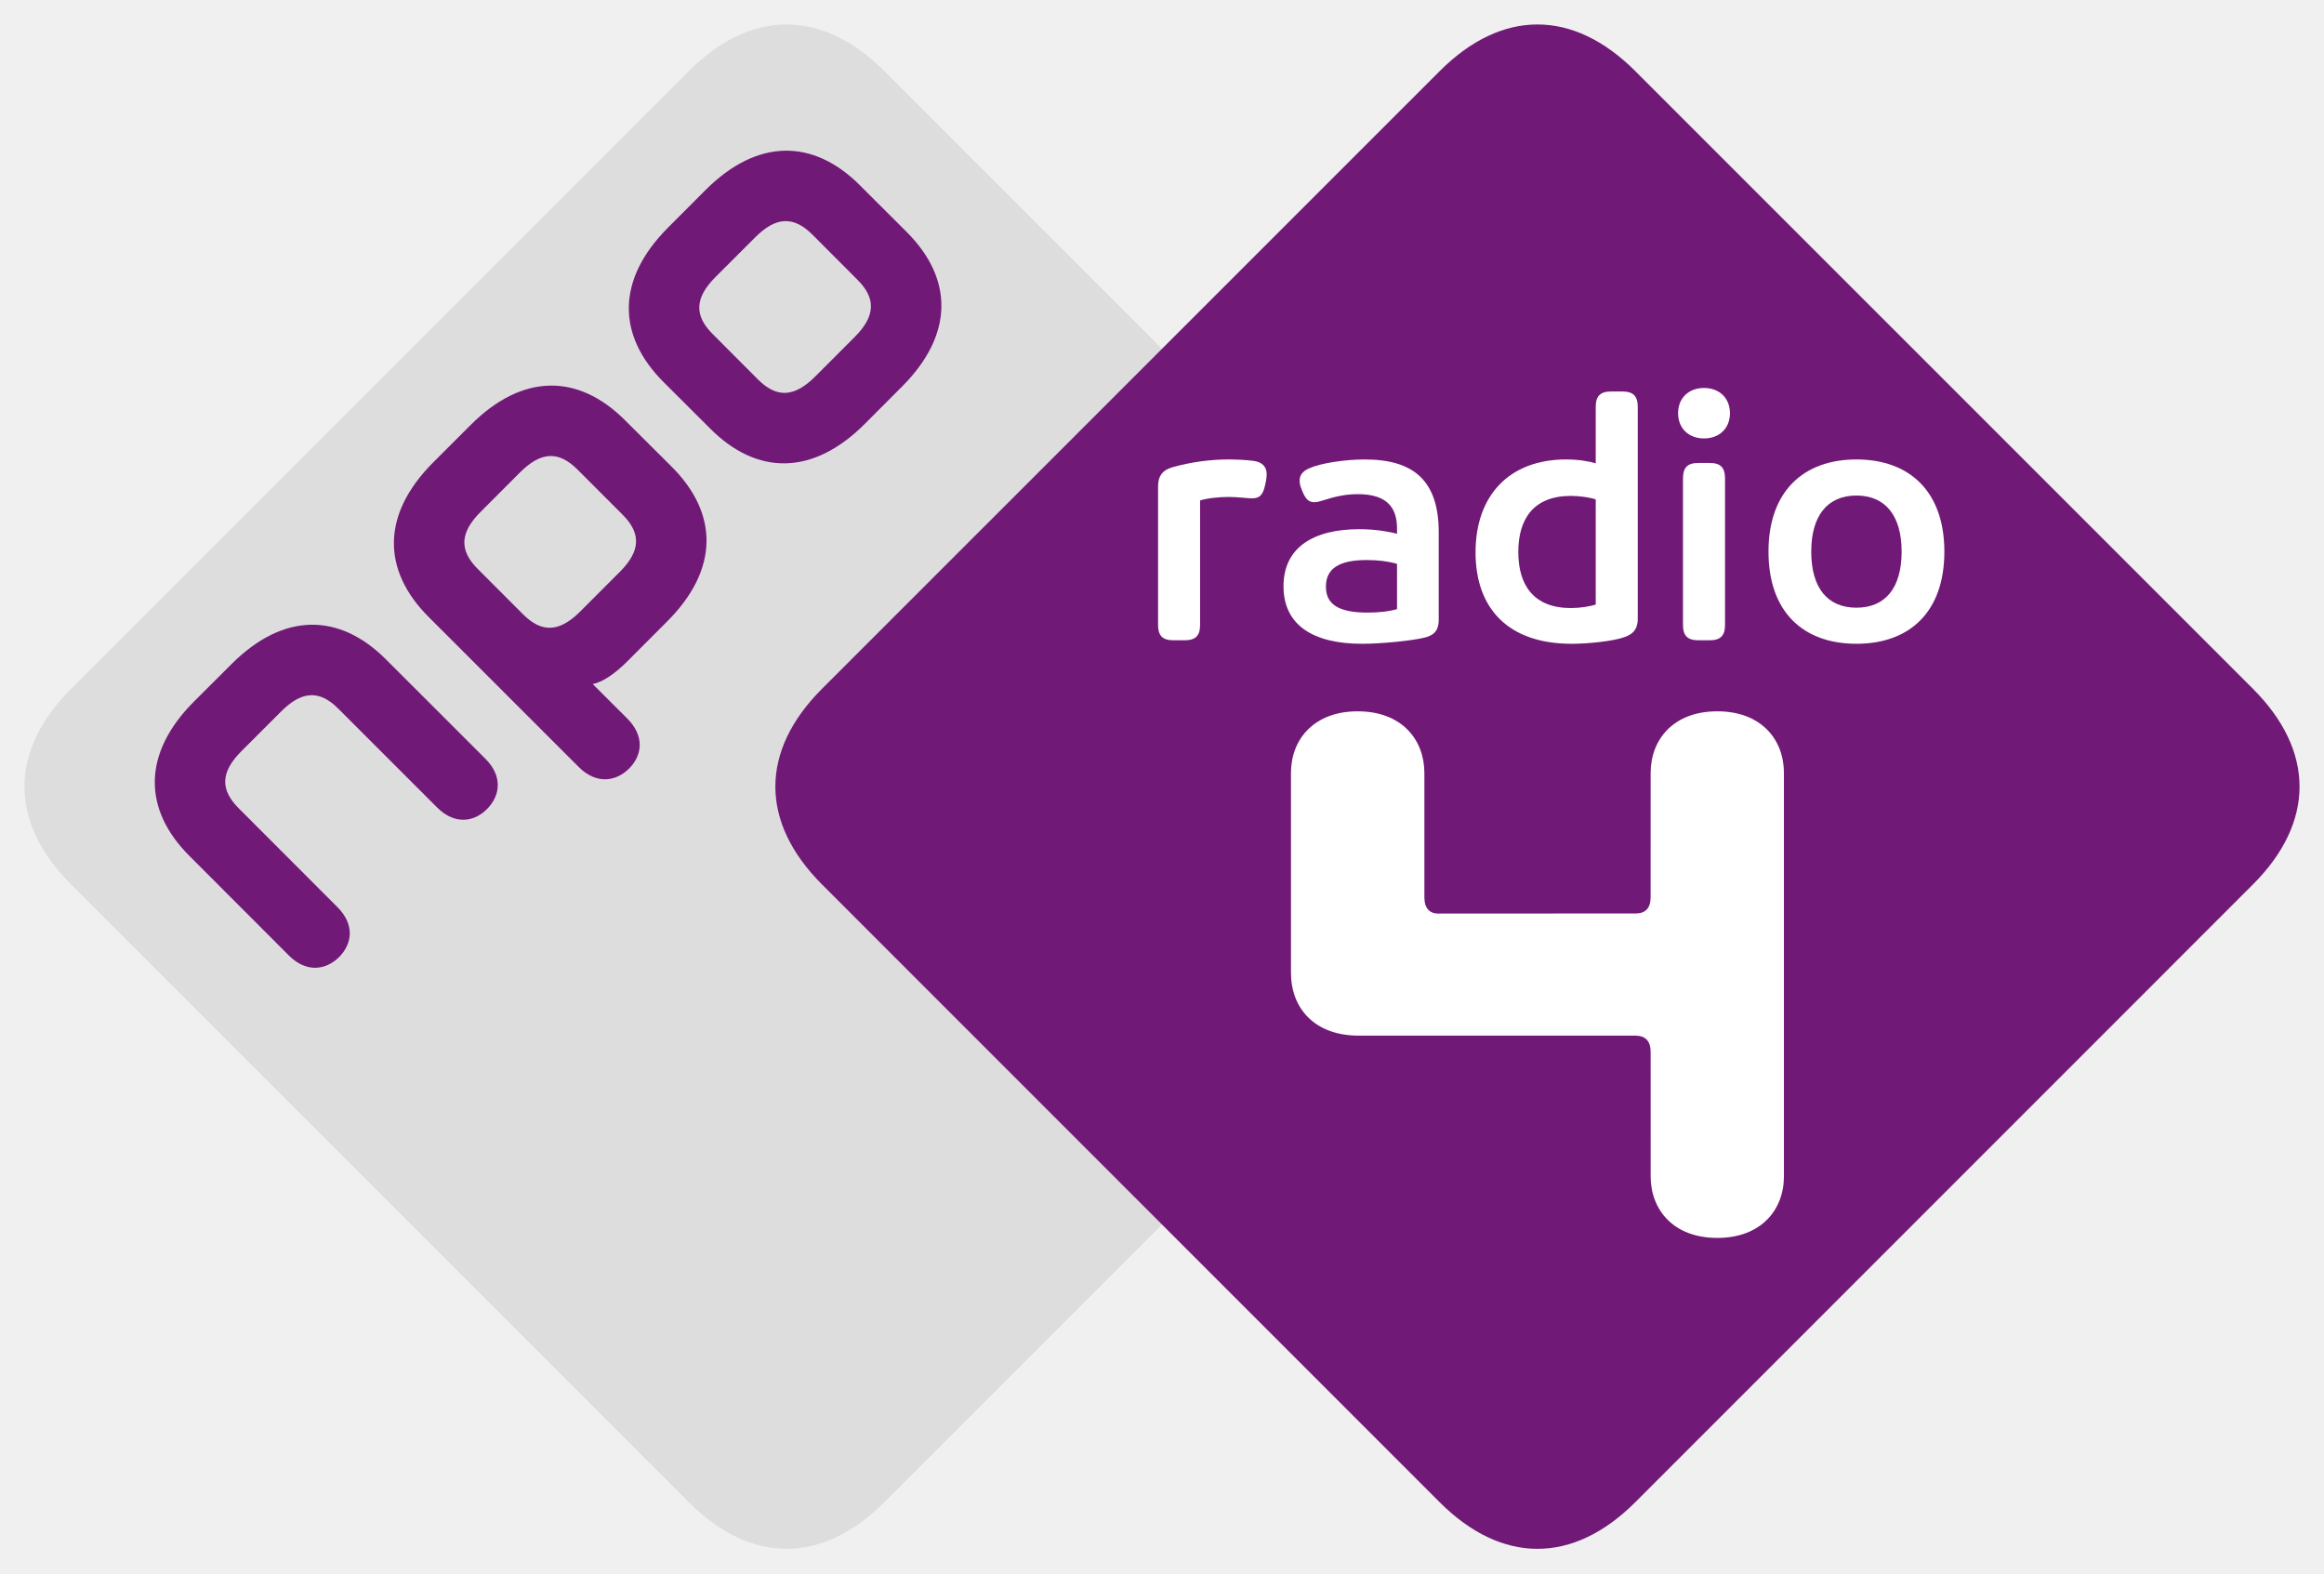
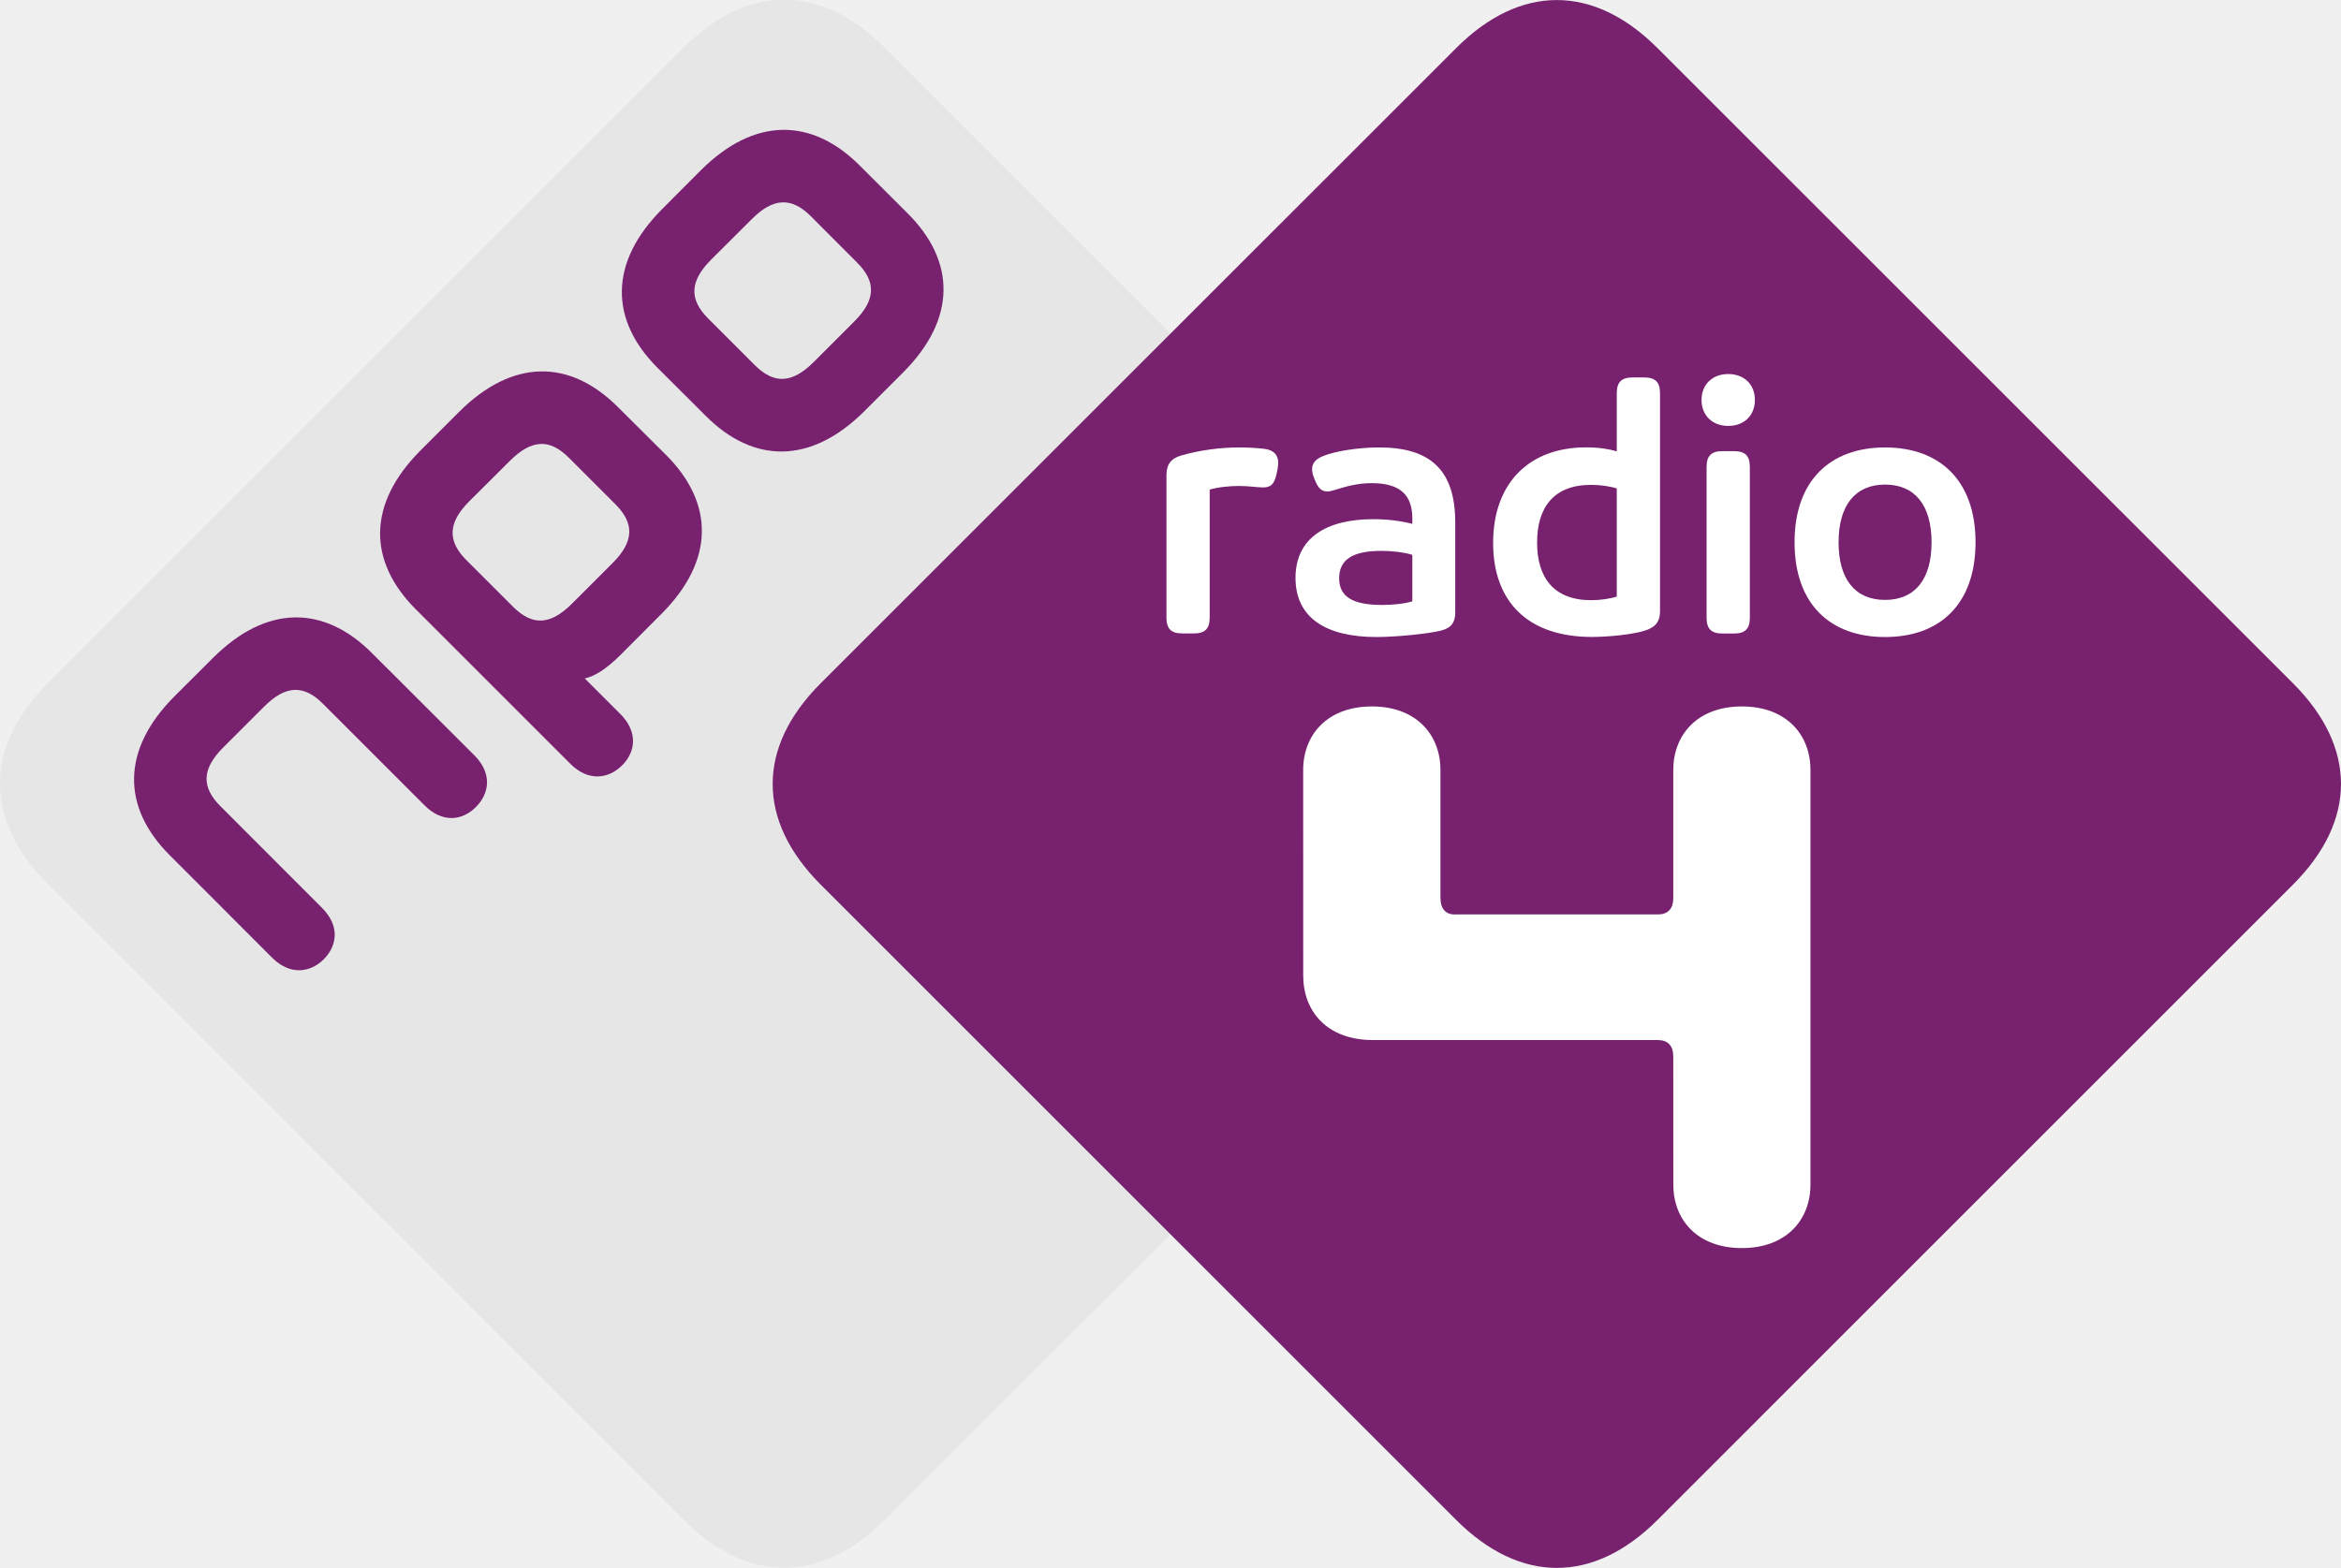
- <svg xmlns="http://www.w3.org/2000/svg" width="475" height="321.525" id="svg2" version="1.1">
-   <defs id="defs4">
-     <clipPath id="clipPath2999" clipPathUnits="userSpaceOnUse">
-       <path id="path3001" d="m 0,124.725 187.087,0 L 187.087,0 0,0 0,124.725 z" />
-     </clipPath>
-   </defs>
-   <g id="layer1" transform="translate(-543.6175,9.655268)">
-     <g transform="matrix(3.769611,0,0,-3.769611,428.4979,386.1893)" id="g2993">
-       <g id="g2995">
-         <g clip-path="url(#clipPath2999)" id="g2997">
-           <g transform="translate(79.707,92.4277)" id="g3003">
-             <path id="path3005" style="fill:#deddde;fill-opacity:1;fill-rule:nonzero;stroke:none" d="M 0,0 -2.542,2.536 C -5.06,5.06 -8.093,5.104 -10.921,2.274 l -2.014,-2.016 c -2.831,-2.829 -2.784,-5.857 -0.266,-8.38 l 2.542,-2.535 c 2.52,-2.53 5.552,-2.573 8.38,0.256 l 2.013,2.018 C 2.566,-5.554 2.521,-2.524 0,0 m -12.734,-12.734 -2.545,2.534 c -2.52,2.523 -5.549,2.57 -8.377,-0.262 l -2.016,-2.017 c -2.83,-2.827 -2.786,-5.853 -0.265,-8.379 l 8.153,-8.149 c 0.942,-0.937 2.002,-0.8 2.725,-0.077 0.724,0.724 0.846,1.765 -0.093,2.708 l -1.876,1.871 c 0.51,0.108 1.138,0.497 1.877,1.234 l 2.151,2.155 c 2.834,2.828 2.785,5.855 0.266,8.382 m -10.107,-15.828 -5.4,5.397 c -2.523,2.523 -5.549,2.57 -8.381,-0.26 l -2.016,-2.013 c -2.83,-2.83 -2.785,-5.86 -0.261,-8.383 l 5.396,-5.403 c 0.944,-0.94 2,-0.799 2.725,-0.08 0.721,0.727 0.846,1.776 -0.097,2.711 l -5.35,5.356 c -1.014,1.011 -0.983,1.966 0.157,3.104 l 2.138,2.137 c 1.136,1.14 2.093,1.173 3.106,0.155 l 5.351,-5.349 c 0.937,-0.943 1.985,-0.817 2.708,-0.095 0.725,0.725 0.864,1.782 -0.076,2.723 m 55.115,-6.806 -33.491,-33.488 c -3.371,-3.373 -7.239,-3.373 -10.608,0 l -33.487,33.486 c -3.373,3.372 -3.373,7.237 0,10.609 l 33.488,33.485 c 3.373,3.375 7.237,3.375 10.607,0 l 33.488,-33.485 c 3.374,-3.369 3.374,-7.236 0.003,-10.607 m -37.395,35.23 c -1.018,1.015 -1.971,0.985 -3.108,-0.156 l -2.139,-2.139 c -1.136,-1.135 -1.169,-2.091 -0.151,-3.103 l 2.443,-2.447 c 1.016,-1.018 1.967,-0.987 3.108,0.154 l 2.138,2.139 c 1.134,1.134 1.167,2.093 0.153,3.104 l -2.444,2.448 z m -10.291,-15.184 c 1.014,-1.013 0.982,-1.97 -0.156,-3.104 l -2.137,-2.139 c -1.142,-1.139 -2.089,-1.17 -3.106,-0.153 l -2.446,2.447 c -1.015,1.012 -0.986,1.968 0.151,3.104 l 2.136,2.139 c 1.143,1.14 2.095,1.168 3.112,0.154 l 2.446,-2.448 z" />
-           </g>
-           <g transform="translate(64.2949,77.1055)" id="g3007">
-             <path id="path3009" style="fill:#711977;fill-opacity:1;fill-rule:nonzero;stroke:none" d="M 0,0 -2.446,2.448 C -3.463,3.462 -4.415,3.435 -5.558,2.294 L -7.694,0.155 C -8.831,-0.98 -8.86,-1.937 -7.845,-2.948 l 2.446,-2.448 c 1.017,-1.017 1.964,-0.986 3.106,0.153 l 2.137,2.139 C 0.982,-1.97 1.014,-1.013 0,0 M 2.678,2.588 C 5.197,0.062 5.246,-2.966 2.412,-5.794 L 0.261,-7.949 c -0.739,-0.737 -1.367,-1.126 -1.877,-1.234 l 1.876,-1.871 c 0.939,-0.943 0.817,-1.984 0.094,-2.708 -0.724,-0.722 -1.784,-0.86 -2.726,0.077 l -8.153,8.149 c -2.521,2.526 -2.565,5.553 0.265,8.38 l 2.016,2.016 c 2.828,2.832 5.857,2.786 8.377,0.262 L 2.678,2.588 z m 10.057,10.148 -2.444,2.449 C 9.273,16.199 8.32,16.169 7.183,15.028 L 5.044,12.89 C 3.908,11.754 3.875,10.798 4.894,9.786 L 7.336,7.339 C 8.353,6.321 9.303,6.353 10.444,7.493 l 2.138,2.139 c 1.134,1.135 1.167,2.094 0.153,3.104 m 2.677,2.586 C 17.933,12.798 17.979,9.769 15.146,6.939 L 13.133,4.921 C 10.305,2.092 7.273,2.136 4.753,4.665 L 2.211,7.2 c -2.518,2.524 -2.565,5.551 0.267,8.38 l 2.013,2.017 c 2.828,2.83 5.862,2.785 8.379,0.261 l 2.542,-2.536 z M -7.429,-13.239 c 0.94,-0.942 0.802,-1.998 0.076,-2.724 -0.723,-0.722 -1.771,-0.848 -2.708,0.095 l -5.351,5.349 c -1.013,1.018 -1.97,0.985 -3.106,-0.155 l -2.138,-2.137 c -1.14,-1.137 -1.171,-2.092 -0.157,-3.104 l 5.35,-5.356 c 0.943,-0.935 0.818,-1.984 0.097,-2.71 -0.725,-0.72 -1.78,-0.861 -2.725,0.08 l -5.396,5.402 c -2.524,2.523 -2.569,5.554 0.261,8.384 l 2.017,2.012 c 2.832,2.831 5.857,2.784 8.38,0.26 l 5.4,-5.396 z" />
-           </g>
-           <g transform="translate(75.1074,67.6675)" id="g3011">
-             <path id="path3013" style="fill:#711977;fill-opacity:1;fill-rule:nonzero;stroke:none" d="m 0,0 c -3.371,-3.371 -3.371,-7.236 0,-10.607 l 33.487,-33.489 c 3.373,-3.373 7.238,-3.373 10.612,0 l 33.487,33.489 c 3.371,3.371 3.367,7.238 0,10.607 L 44.099,33.485 c -3.374,3.374 -7.239,3.374 -10.609,0 L 0,0 z" />
-           </g>
-           <g transform="translate(108.5889,55.4844)" id="g3015">
-             <path id="path3017" style="fill:#ffffff;fill-opacity:1;fill-rule:nonzero;stroke:none" d="m 0,0 c -0.52,-0.032 -0.82,0.272 -0.82,0.88 l 0,6.738 c 0,1.826 -1.248,3.344 -3.615,3.344 -2.37,0 -3.618,-1.518 -3.619,-3.342 l 10e-4,-10.842 c 0.001,-1.882 1.248,-3.4 3.678,-3.399 l 15.003,-10e-4 c 0.518,0 0.821,-0.277 0.82,-0.881 l 10e-4,-6.745 c 0,-1.822 1.242,-3.339 3.614,-3.339 2.369,0 3.613,1.517 3.612,3.34 l 0,21.865 c 0,1.826 -1.243,3.344 -3.612,3.344 -2.372,0 -3.614,-1.519 -3.615,-3.344 L 11.447,0.88 C 11.448,0.272 11.146,0.001 10.629,0.001 L 0,0 z" />
-           </g>
-           <g transform="translate(93.3291,78.6377)" id="g3019">
-             <path id="path3021" style="fill:#ffffff;fill-opacity:1;fill-rule:nonzero;stroke:none" d="M 0,0 C 0,0.57 0.247,0.893 0.798,1.045 1.805,1.33 2.869,1.463 3.8,1.463 4.236,1.463 4.711,1.444 5.167,1.387 5.643,1.33 5.89,1.064 5.89,0.665 5.89,0.589 5.87,0.399 5.852,0.304 L 5.813,0.114 c -0.114,-0.532 -0.266,-0.76 -0.721,-0.76 -0.267,0 -0.741,0.076 -1.274,0.076 -0.456,0 -1.121,-0.057 -1.539,-0.19 l 0,-6.744 c 0,-0.589 -0.246,-0.836 -0.835,-0.836 l -0.608,0 C 0.247,-8.34 0,-8.093 0,-7.504 L 0,0 z" />
-           </g>
-           <g transform="translate(106.2861,74.4395)" id="g3023">
-             <path id="path3025" style="fill:#ffffff;fill-opacity:1;fill-rule:nonzero;stroke:none" d="m 0,0 c -0.438,0.133 -1.026,0.209 -1.634,0.209 -1.501,0 -2.222,-0.456 -2.222,-1.444 0,-0.969 0.703,-1.406 2.26,-1.406 0.551,0 1.158,0.057 1.596,0.19 L 0,0 z m -5.205,4.122 c -0.058,0.152 -0.076,0.285 -0.076,0.399 0,0.361 0.265,0.551 0.531,0.665 0.646,0.285 1.938,0.475 3.002,0.475 2.66,0 4.009,-1.159 4.009,-3.952 l 0,-4.73 c 0,-0.684 -0.342,-0.874 -0.818,-0.988 -0.645,-0.152 -2.26,-0.323 -3.343,-0.323 -2.641,0 -4.255,1.007 -4.255,3.116 0,2.128 1.652,3.096 4.103,3.096 C -1.083,1.88 -0.38,1.729 0,1.634 L 0,1.918 C 0,3.096 -0.589,3.78 -2.128,3.78 -2.888,3.78 -3.477,3.609 -4.027,3.438 -4.198,3.381 -4.351,3.343 -4.483,3.343 c -0.304,0 -0.475,0.171 -0.647,0.589 l -0.075,0.19 z" />
-           </g>
-           <g transform="translate(117.0596,77.9346)" id="g3027">
-             <path id="path3029" style="fill:#ffffff;fill-opacity:1;fill-rule:nonzero;stroke:none" d="m 0,0 c -0.342,0.114 -0.874,0.19 -1.349,0.19 -1.995,0 -2.849,-1.216 -2.849,-3.04 0,-1.823 0.854,-3.039 2.849,-3.039 0.475,0 1.007,0.076 1.349,0.19 L 0,0 z m 0,5.016 c 0,0.588 0.247,0.835 0.836,0.835 l 0.607,0 c 0.589,0 0.836,-0.247 0.836,-0.835 l 0,-11.475 c 0,-0.627 -0.303,-0.874 -0.778,-1.026 -0.627,-0.209 -1.919,-0.342 -2.812,-0.342 -3.419,0 -5.205,1.9 -5.205,4.958 0,3.116 1.862,5.035 4.901,5.035 0.684,0 1.235,-0.095 1.615,-0.209 l 0,3.059 z" />
-           </g>
-           <g transform="translate(121.791,79.0747)" id="g3031">
-             <path id="path3033" style="fill:#ffffff;fill-opacity:1;fill-rule:nonzero;stroke:none" d="m 0,0 c 0,0.589 0.247,0.836 0.836,0.836 l 0.608,0 C 2.033,0.836 2.279,0.589 2.279,0 l 0,-7.941 c 0,-0.589 -0.246,-0.836 -0.835,-0.836 l -0.608,0 C 0.247,-8.777 0,-8.53 0,-7.941 L 0,0 z m 1.14,4.901 c 0.836,0 1.406,-0.551 1.406,-1.368 0,-0.817 -0.57,-1.367 -1.406,-1.367 -0.836,0 -1.406,0.55 -1.406,1.367 0,0.817 0.57,1.368 1.406,1.368" />
-           </g>
-           <g transform="translate(133.6455,75.104)" id="g3035">
-             <path id="path3037" style="fill:#ffffff;fill-opacity:1;fill-rule:nonzero;stroke:none" d="m 0,0 c 0,1.938 -0.874,3.04 -2.451,3.04 -1.576,0 -2.45,-1.102 -2.45,-3.04 0,-1.957 0.874,-3.04 2.45,-3.04 C -0.874,-3.04 0,-1.957 0,0 m -7.219,0 c 0,3.249 1.88,4.997 4.768,4.997 2.888,0 4.768,-1.748 4.768,-4.997 0,-3.268 -1.88,-4.996 -4.768,-4.996 -2.888,0 -4.768,1.728 -4.768,4.996" />
-           </g>
-         </g>
-       </g>
-     </g>
+ <svg xmlns="http://www.w3.org/2000/svg" height="401.98" width="600" version="1.1">
+   <g fill-rule="nonzero" transform="translate(-296.3182,1137.428)">
+     <path d="m529.02-1082.7-12.367-12.332c-12.25-12.285-26.999-12.495-40.756,1.273l-9.798,9.809c-13.768,13.756-13.535,28.482-1.285,40.756l12.355,12.332c12.262,12.308,27.011,12.519,40.767-1.25l9.786-9.809c13.78-13.768,13.558-28.505,1.296-40.779m-61.939,61.939-12.378-12.32c-12.262-12.273-26.987-12.507-40.744,1.273l-9.809,9.809c-13.768,13.745-13.546,28.47-1.285,40.755l39.658,39.634c4.578,4.554,9.728,3.889,13.254,0.374,3.515-3.515,4.111-8.583-0.455-13.173l-9.12-9.097c2.476-0.525,5.535-2.417,9.12-6.002l10.463-10.487c13.791-13.756,13.546-28.47,1.296-40.767m-49.164,76.992-26.263-26.252c-12.273-12.273-26.987-12.507-40.767,1.261l-9.809,9.786c-13.756,13.768-13.546,28.505-1.261,40.779l26.24,26.287c4.601,4.566,9.728,3.877,13.254,0.385,3.515-3.538,4.122-8.642-0.467-13.184l-26.018-26.053c-4.94-4.916-4.788-9.564,0.759-15.099l10.393-10.393c5.535-5.547,10.183-5.71,15.111-0.759l26.03,26.018c4.554,4.589,9.658,3.982,13.173,0.467,3.527-3.527,4.204-8.665-0.374-13.243m268.09,33.107-162.91,162.88c-16.396,16.407-35.209,16.407-51.592,0l-162.88-162.95c-16.407-16.396-16.407-35.197,0-51.604l162.88-162.87c16.407-16.407,35.197-16.407,51.592,0l162.89,162.87c16.407,16.396,16.407,35.197,0.012,51.604m-181.88-171.37c-4.951-4.928-9.588-4.788-15.123,0.759l-10.393,10.405c-5.535,5.524-5.687,10.171-0.736,15.099l11.876,11.9c4.94,4.951,9.564,4.8,15.123-0.747l10.393-10.405c5.524-5.512,5.675-10.183,0.747-15.099l-11.888-11.911zm-50.051,73.862c4.928,4.928,4.776,9.576-0.759,15.099l-10.405,10.405c-5.547,5.535-10.16,5.687-15.099,0.736l-11.9-11.9c-4.94-4.916-4.8-9.564,0.736-15.099l10.393-10.405c5.559-5.535,10.183-5.675,15.134-0.747l11.9,11.911z" fill="#e6e6e6" />
+     <path d="m210.62-230.16c-6.935,0.131-14.059,3.516-20.938,10.406l-9.812,9.812c-13.768,13.756-13.543,28.465-1.281,40.75l39.656,39.656c4.578,4.554,9.735,3.89,13.25,0.375,3.527-3.515,4.097-8.598-0.469-13.188l-9.094-9.094c2.476-0.525,5.528-2.415,9.125-6l10.469-10.5c13.78-13.756,13.543-28.465,1.281-40.75l-12.37-12.31c-6.125-6.143-12.877-9.288-19.812-9.156zm-0.062,18.594c2.471-0.111,4.843,1.098,7.312,3.562l11.906,11.906c4.928,4.928,4.785,9.582-0.75,15.094l-10.406,10.406c-5.559,5.535-10.142,5.69-15.094,0.75l-11.91-11.9c-4.928-4.916-4.805-9.601,0.719-15.125l10.41-10.37c2.779-2.779,5.341-4.202,7.812-4.312z" transform="translate(224.2709,-812.0471)" fill="#77216f" />
+     <path d="m272.56-292.09c-6.938,0.131-14.059,3.528-20.938,10.406l-9.781,9.812c-13.768,13.756-13.563,28.477-1.312,40.75l12.375,12.344c12.25,12.297,26.994,12.518,40.75-1.25l9.812-9.812c13.78-13.768,13.543-28.508,1.281-40.781l-12.375-12.344c-6.125-6.143-12.874-9.256-19.812-9.125zm-0.06,18.59c2.468-0.114,4.868,1.067,7.344,3.531l11.875,11.906c4.94,4.916,4.793,9.57-0.719,15.094l-10.406,10.406c-5.547,5.547-10.185,5.701-15.125,0.75l-11.875-11.875c-4.951-4.928-4.805-9.601,0.719-15.125l10.406-10.375c2.762-2.779,5.313-4.199,7.781-4.312z" transform="translate(224.2709,-812.0471)" fill="#77216f" />
+     <path fill="#77216f" d="m417.92-943.76c4.566,4.589,3.9,9.728,0.362,13.254-3.515,3.515-8.607,4.122-13.173-0.467l-26.018-26.018c-4.928-4.951-9.588-4.788-15.111,0.759l-10.405,10.393c-5.535,5.535-5.687,10.171-0.759,15.099l26.018,26.053c4.589,4.543,3.982,9.646,0.479,13.184-3.527,3.492-8.665,4.181-13.254-0.397l-26.252-26.275c-12.273-12.273-12.495-27.011,1.273-40.779l9.809-9.786c13.78-13.768,28.494-13.546,40.755-1.261l26.275,26.24z" />
+     <path d="m506.65-962.24c-16.396,16.396-16.396,35.197,0,51.592l162.88,162.89c16.407,16.407,35.209,16.407,51.616,0l162.88-162.89c16.396-16.396,16.384-35.209,0-51.592l-162.89-162.86c-16.407-16.419-35.209-16.419-51.604,0l-162.89,162.87z" fill="#77216f" />
+     <path d="m669.5-902.99c-2.534,0.152-3.994-1.32-3.994-4.286v-32.768c0-8.887-6.061-16.267-17.575-16.267-11.526,0-17.598,7.38-17.61,16.255l0.012,52.737c0,9.155,6.072,16.536,17.89,16.536h72.975c2.522,0,3.994,1.355,3.982,4.286l0.012,32.815c0,8.852,6.037,16.232,17.575,16.232,11.526,0,17.575-7.38,17.575-16.244v-106.35c0-8.887-6.049-16.267-17.575-16.267-11.538,0-17.575,7.392-17.587,16.267v32.768c0,2.966-1.46,4.286-3.982,4.286h-51.698z" fill="#FFF" />
+     <path d="m595.28-1015.6c0-2.768,1.203-4.344,3.877-5.08,4.905-1.39,10.078-2.032,14.609-2.032,2.114,0,4.426,0.093,6.645,0.362,2.312,0.28,3.515,1.577,3.515,3.515,0,0.374-0.093,1.296-0.187,1.752l-0.187,0.934c-0.549,2.581-1.296,3.69-3.503,3.69-1.296,0-3.608-0.374-6.201-0.374-2.219,0-5.454,0.28-7.486,0.934v32.803c0,2.861-1.191,4.064-4.064,4.064h-2.954c-2.861,0-4.064-1.203-4.064-4.064v-36.505z" fill="#FFF" />
+     <path d="m658.3-995.18c-2.125-0.642-4.986-1.016-7.953-1.016-7.299,0-10.802,2.219-10.802,7.018,0,4.718,3.422,6.843,10.989,6.843,2.686,0,5.64-0.28,7.766-0.923v-11.923zm-25.317-20.051c-0.28-0.736-0.374-1.39-0.374-1.938,0-1.752,1.296-2.686,2.592-3.235,3.141-1.39,9.424-2.312,14.597-2.312,12.939,0,19.502,5.64,19.502,19.222v23.005c0,3.328-1.67,4.251-3.982,4.811-3.141,0.736-10.989,1.565-16.255,1.565-12.846,0-20.705-4.893-20.705-15.146,0-10.358,8.034-15.064,19.957-15.064,4.718,0,8.139,0.736,9.985,1.191v-1.378c0-5.734-2.861-9.05-10.347-9.05-3.702,0-6.563,0.829-9.237,1.658-0.841,0.28-1.577,0.467-2.219,0.467-1.483,0-2.312-0.841-3.153-2.873l-0.362-0.922z" fill="#FFF" />
+     <path d="m710.7-1012.2c-1.658-0.549-4.251-0.922-6.563-0.922-9.704,0-13.862,5.909-13.862,14.784,0,8.863,4.157,14.784,13.862,14.784,2.312,0,4.905-0.374,6.563-0.923v-27.723zm0-24.395c0-2.861,1.203-4.064,4.064-4.064h2.954c2.861,0,4.064,1.203,4.064,4.064v55.808c0,3.048-1.471,4.251-3.784,4.998-3.048,1.016-9.331,1.658-13.675,1.658-16.629,0-25.317-9.237-25.317-24.115,0-15.158,9.062-24.488,23.834-24.488,3.328,0,6.014,0.456,7.859,1.016v-14.878z" fill="#FFF" />
+     <path d="m733.72-1017.7c0-2.861,1.203-4.064,4.064-4.064h2.954c2.873,0,4.064,1.203,4.064,4.064v38.63c0,2.861-1.191,4.064-4.064,4.064h-2.954c-2.861,0-4.064-1.203-4.064-4.064v-38.63zm5.547-23.834c4.064,0,6.832,2.674,6.832,6.645,0,3.982-2.768,6.656-6.832,6.656s-6.843-2.674-6.843-6.656c0-3.97,2.779-6.645,6.843-6.645" fill="#FFF" />
+     <path d="m791.38-998.41c0-9.424-4.251-14.784-11.923-14.784-7.661,0-11.911,5.36-11.911,14.784,0,9.517,4.251,14.784,11.911,14.784,7.672,0,11.923-5.267,11.923-14.784m-35.115,0c0-15.8,9.144-24.302,23.192-24.302s23.192,8.502,23.192,24.302c0,15.893-9.144,24.301-23.192,24.301s-23.192-8.408-23.192-24.301" fill="#FFF" />
  </g>
</svg>
